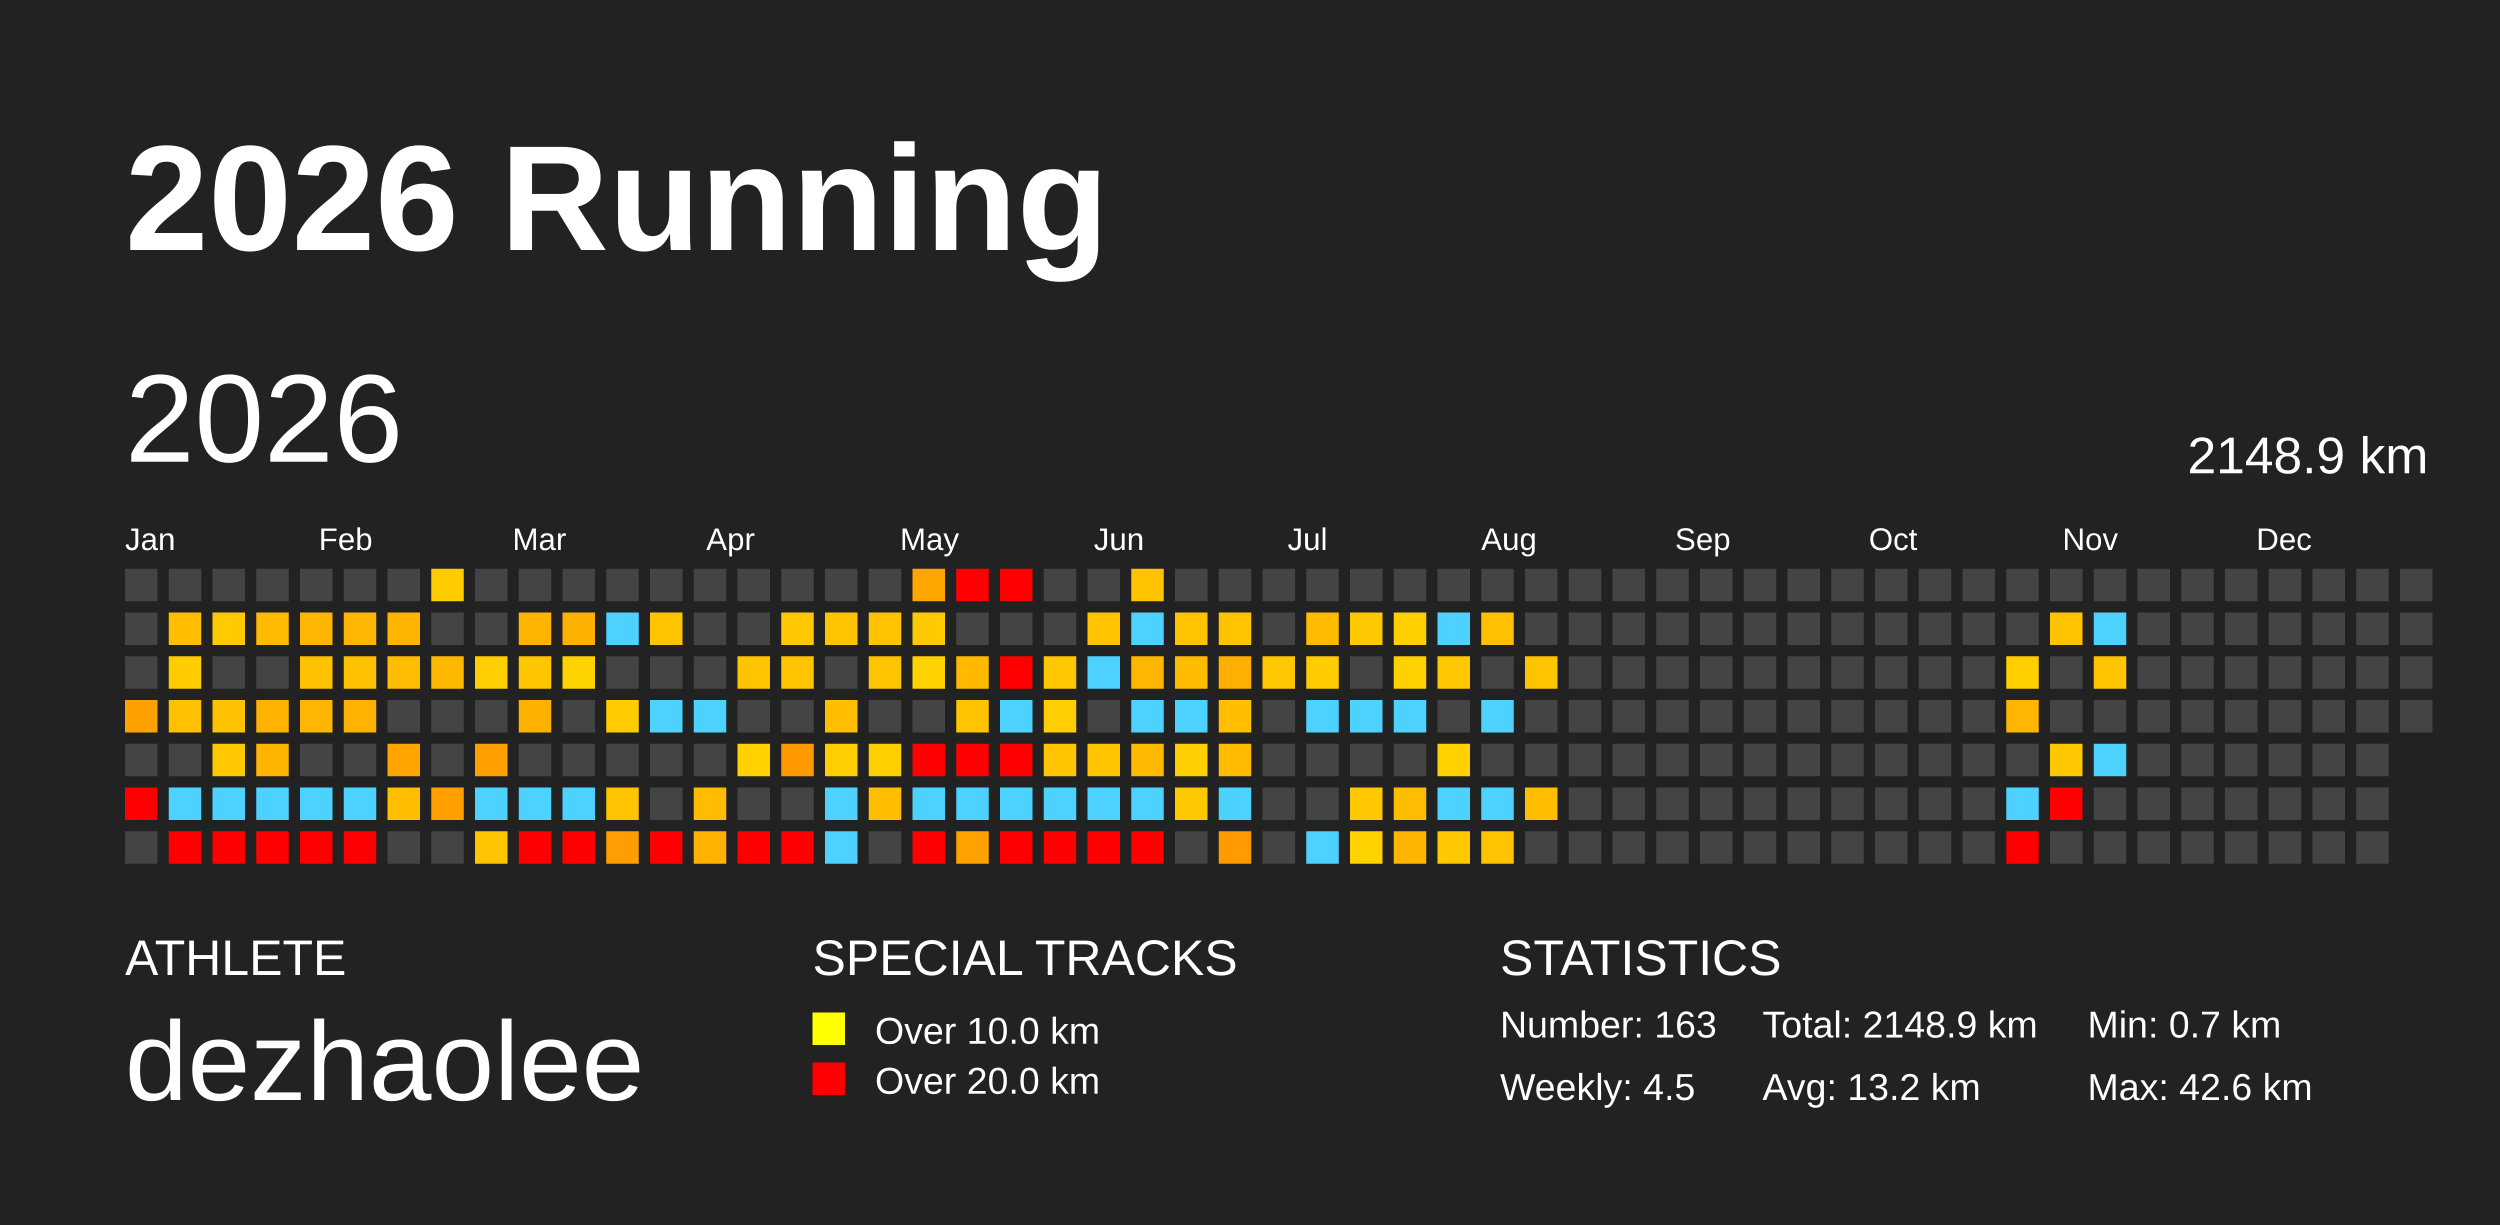
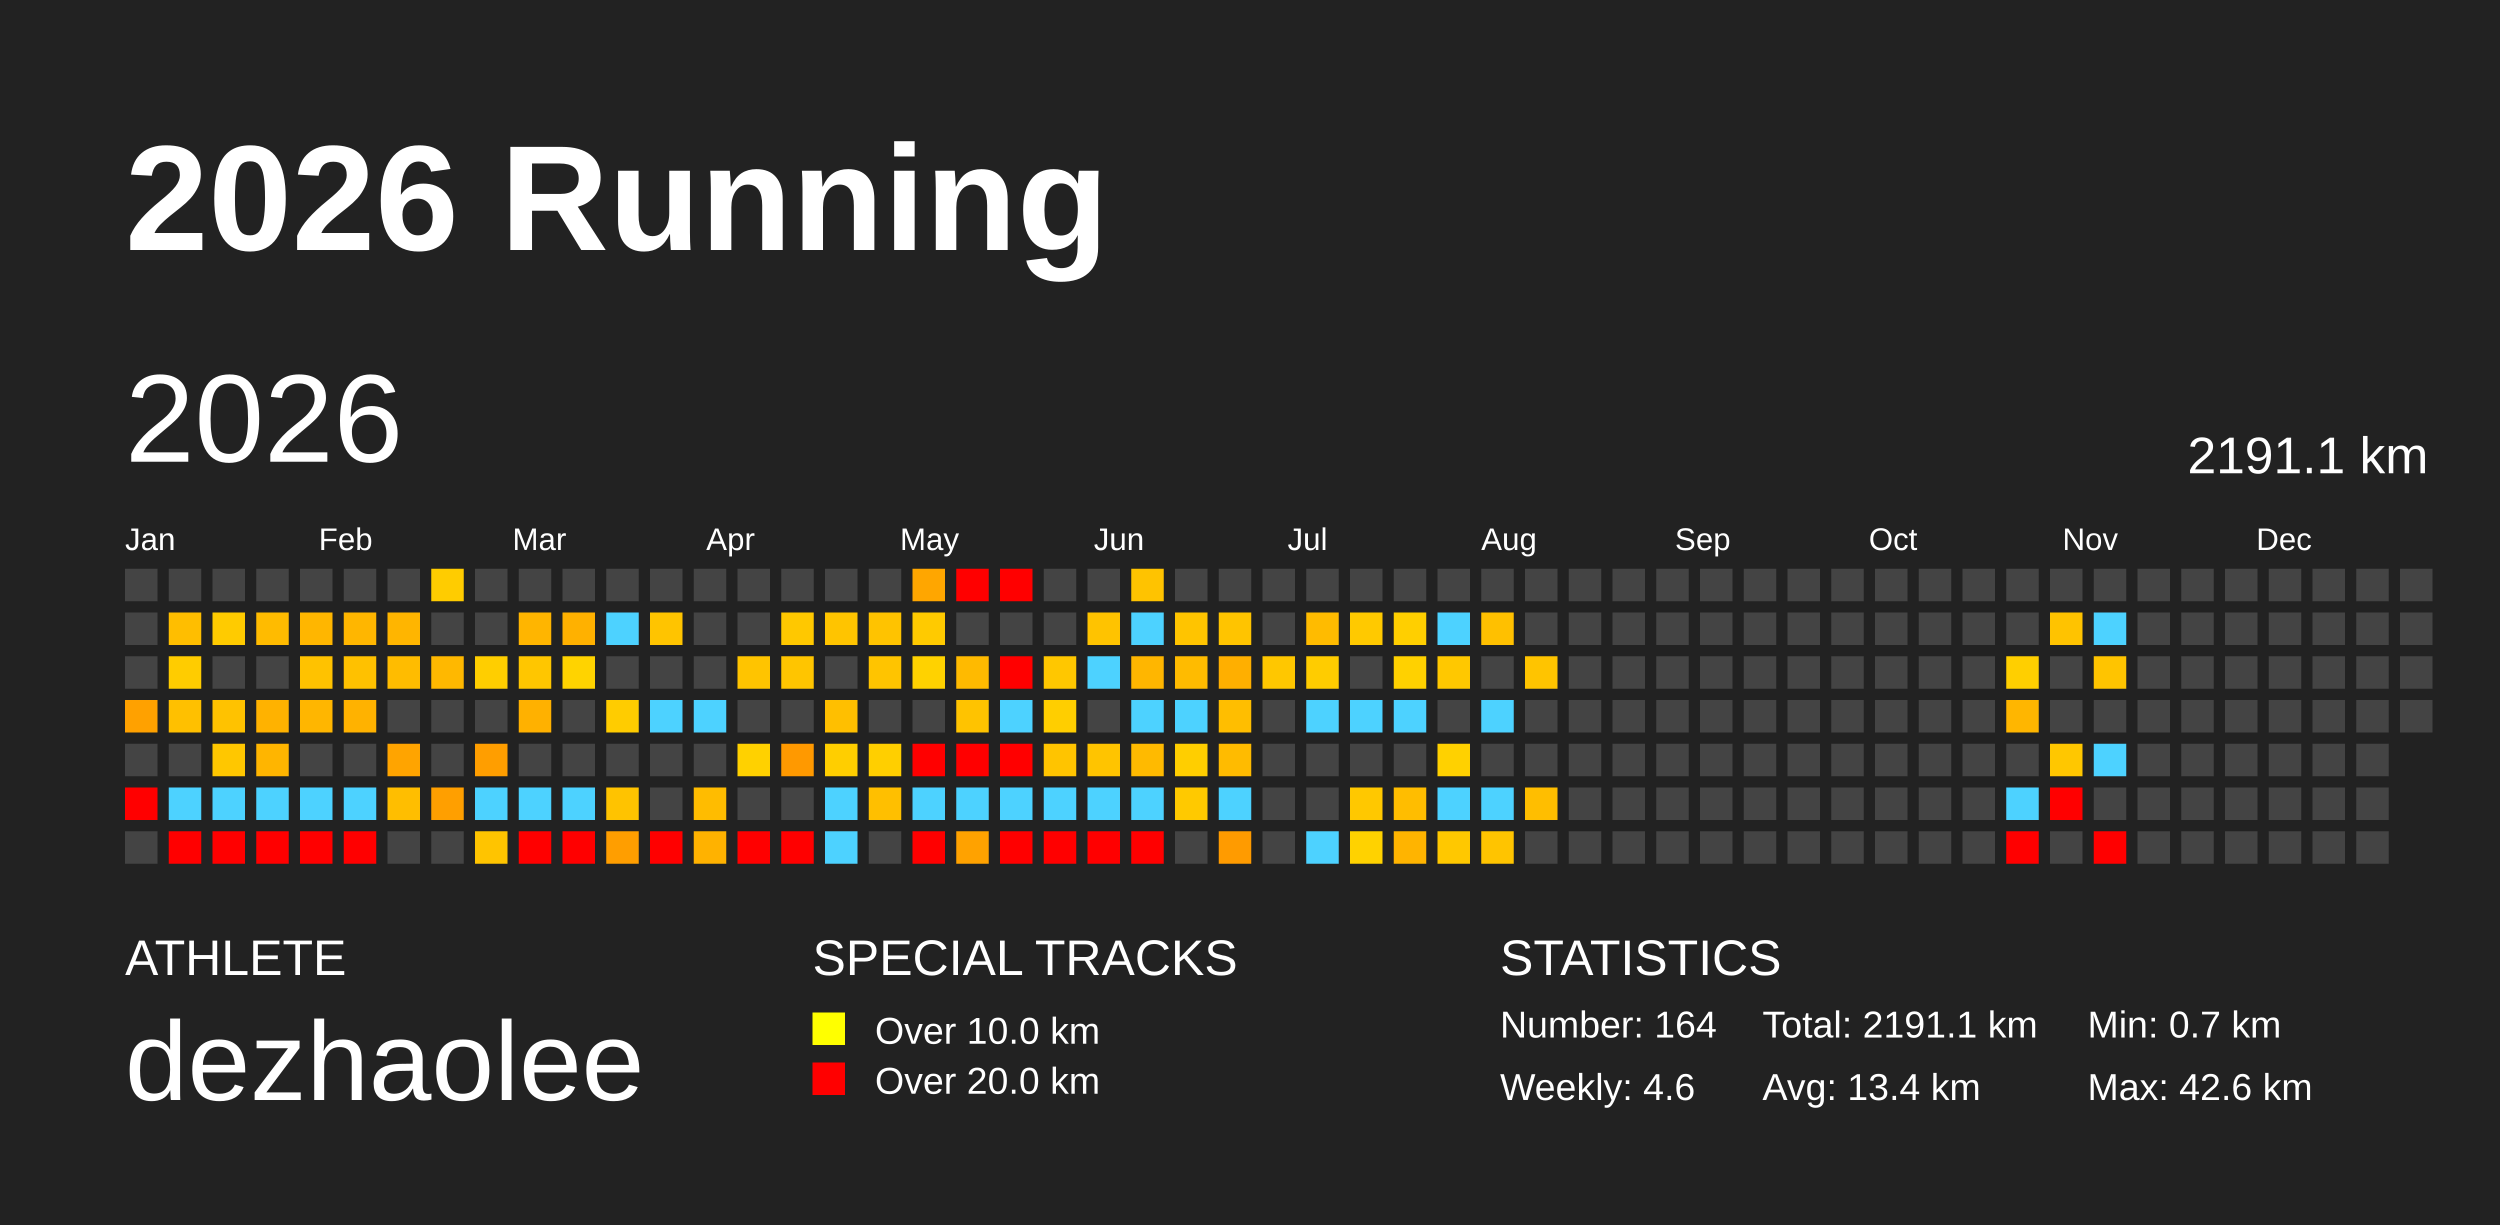
<svg xmlns="http://www.w3.org/2000/svg" baseProfile="full" height="98mm" version="1.1" viewBox="0,0,200,98" width="200mm">
  <defs />
  <rect fill="#222222" height="98" width="200" x="0" y="0" />
  <text fill="#FFFFFF" style="font-size:12px; font-family:Arial; font-weight:bold;" x="10" y="20">2026 Running</text>
  <text fill="#FFFFFF" style="font-size:4px; font-family:Arial" x="10" y="78">ATHLETE</text>
  <text fill="#FFFFFF" style="font-size:9px; font-family:Arial" x="10" y="88">dezhaolee</text>
  <text fill="#FFFFFF" style="font-size:4px; font-family:Arial" x="65" y="78">SPECIAL TRACKS</text>
  <rect fill="yellow" height="2.6" width="2.6" x="65" y="81" />
  <text fill="#FFFFFF" style="font-size:3px; font-family:Arial" x="70" y="83.5">Over 10.0 km</text>
  <rect fill="red" height="2.6" width="2.6" x="65" y="85" />
  <text fill="#FFFFFF" style="font-size:3px; font-family:Arial" x="70" y="87.5">Over 20.0 km</text>
  <text fill="#FFFFFF" style="font-size:4px; font-family:Arial" x="120" y="78">STATISTICS</text>
-   <text fill="#FFFFFF" style="font-size:3px; font-family:Arial" x="120" y="83">Number: 163</text>
-   <text fill="#FFFFFF" style="font-size:3px; font-family:Arial" x="120" y="88">Weekly: 4.5</text>
-   <text fill="#FFFFFF" style="font-size:3px; font-family:Arial" x="141" y="83">Total: 2148.9 km</text>
-   <text fill="#FFFFFF" style="font-size:3px; font-family:Arial" x="141" y="88">Avg: 13.2 km</text>
+   <text fill="#FFFFFF" style="font-size:3px; font-family:Arial" x="120" y="83">Number: 164</text>
+   <text fill="#FFFFFF" style="font-size:3px; font-family:Arial" x="120" y="88">Weekly: 4.6</text>
+   <text fill="#FFFFFF" style="font-size:3px; font-family:Arial" x="141" y="83">Total: 2191.1 km</text>
+   <text fill="#FFFFFF" style="font-size:3px; font-family:Arial" x="141" y="88">Avg: 13.4 km</text>
  <text fill="#FFFFFF" style="font-size:3px; font-family:Arial" x="167" y="83">Min: 0.7 km</text>
  <text fill="#FFFFFF" style="font-size:3px; font-family:Arial" x="167" y="88">Max: 42.6 km</text>
  <text dominant-baseline="hanging" fill="#FFFFFF" style="font-size:10.0px; font-family:Arial;" x="10" y="30">2026</text>
-   <text dominant-baseline="hanging" fill="#FFFFFF" style="font-size:4.125px; font-family:Arial;" x="175" y="35">2148.9 km</text>
+   <text dominant-baseline="hanging" fill="#FFFFFF" style="font-size:4.125px; font-family:Arial;" x="175" y="35">2191.1 km</text>
  <text fill="#FFFFFF" style="font-size:2.5px; font-family:Arial" x="10.0" y="44">Jan</text>
  <text fill="#FFFFFF" style="font-size:2.5px; font-family:Arial" x="25.5" y="44">Feb</text>
  <text fill="#FFFFFF" style="font-size:2.5px; font-family:Arial" x="41.0" y="44">Mar</text>
  <text fill="#FFFFFF" style="font-size:2.5px; font-family:Arial" x="56.5" y="44">Apr</text>
  <text fill="#FFFFFF" style="font-size:2.5px; font-family:Arial" x="72.0" y="44">May</text>
  <text fill="#FFFFFF" style="font-size:2.5px; font-family:Arial" x="87.5" y="44">Jun</text>
  <text fill="#FFFFFF" style="font-size:2.5px; font-family:Arial" x="103.0" y="44">Jul</text>
  <text fill="#FFFFFF" style="font-size:2.5px; font-family:Arial" x="118.5" y="44">Aug</text>
  <text fill="#FFFFFF" style="font-size:2.5px; font-family:Arial" x="134.0" y="44">Sep</text>
  <text fill="#FFFFFF" style="font-size:2.5px; font-family:Arial" x="149.5" y="44">Oct</text>
  <text fill="#FFFFFF" style="font-size:2.5px; font-family:Arial" x="165.0" y="44">Nov</text>
  <text fill="#FFFFFF" style="font-size:2.5px; font-family:Arial" x="180.5" y="44">Dec</text>
  <rect fill="#444444" height="2.6" width="2.6" x="10.0" y="45.5" />
  <rect fill="#444444" height="2.6" width="2.6" x="10.0" y="49.0" />
  <rect fill="#444444" height="2.6" width="2.6" x="10.0" y="52.5" />
  <rect fill="#ffa100" height="2.6" width="2.6" x="10.0" y="56.0" />
  <rect fill="#444444" height="2.6" width="2.6" x="10.0" y="59.5" />
  <rect fill="red" height="2.6" width="2.6" x="10.0" y="63.0" />
  <rect fill="#444444" height="2.6" width="2.6" x="10.0" y="66.5" />
  <rect fill="#444444" height="2.6" width="2.6" x="13.5" y="45.5" />
  <rect fill="#ffbe00" height="2.6" width="2.6" x="13.5" y="49.0" />
  <rect fill="#ffcc00" height="2.6" width="2.6" x="13.5" y="52.5" />
  <rect fill="#ffc000" height="2.6" width="2.6" x="13.5" y="56.0" />
  <rect fill="#444444" height="2.6" width="2.6" x="13.5" y="59.5" />
  <rect fill="#4dd2ff" height="2.6" width="2.6" x="13.5" y="63.0" />
  <rect fill="red" height="2.6" width="2.6" x="13.5" y="66.5" />
  <rect fill="#444444" height="2.6" width="2.6" x="17.0" y="45.5" />
  <rect fill="#ffcb00" height="2.6" width="2.6" x="17.0" y="49.0" />
  <rect fill="#444444" height="2.6" width="2.6" x="17.0" y="52.5" />
  <rect fill="#ffc200" height="2.6" width="2.6" x="17.0" y="56.0" />
  <rect fill="#ffc700" height="2.6" width="2.6" x="17.0" y="59.5" />
  <rect fill="#4dd2ff" height="2.6" width="2.6" x="17.0" y="63.0" />
  <rect fill="red" height="2.6" width="2.6" x="17.0" y="66.5" />
  <rect fill="#444444" height="2.6" width="2.6" x="20.5" y="45.5" />
  <rect fill="#ffbb00" height="2.6" width="2.6" x="20.5" y="49.0" />
  <rect fill="#444444" height="2.6" width="2.6" x="20.5" y="52.5" />
  <rect fill="#ffb200" height="2.6" width="2.6" x="20.5" y="56.0" />
  <rect fill="#ffb500" height="2.6" width="2.6" x="20.5" y="59.5" />
  <rect fill="#4dd2ff" height="2.6" width="2.6" x="20.5" y="63.0" />
  <rect fill="red" height="2.6" width="2.6" x="20.5" y="66.5" />
  <rect fill="#444444" height="2.6" width="2.6" x="24.0" y="45.5" />
  <rect fill="#ffb600" height="2.6" width="2.6" x="24.0" y="49.0" />
  <rect fill="#ffc200" height="2.6" width="2.6" x="24.0" y="52.5" />
  <rect fill="#ffb600" height="2.6" width="2.6" x="24.0" y="56.0" />
  <rect fill="#444444" height="2.6" width="2.6" x="24.0" y="59.5" />
  <rect fill="#4dd2ff" height="2.6" width="2.6" x="24.0" y="63.0" />
  <rect fill="red" height="2.6" width="2.6" x="24.0" y="66.5" />
  <rect fill="#444444" height="2.6" width="2.6" x="27.5" y="45.5" />
  <rect fill="#ffb600" height="2.6" width="2.6" x="27.5" y="49.0" />
  <rect fill="#ffc100" height="2.6" width="2.6" x="27.5" y="52.5" />
  <rect fill="#ffb200" height="2.6" width="2.6" x="27.5" y="56.0" />
  <rect fill="#444444" height="2.6" width="2.6" x="27.5" y="59.5" />
  <rect fill="#4dd2ff" height="2.6" width="2.6" x="27.5" y="63.0" />
  <rect fill="red" height="2.6" width="2.6" x="27.5" y="66.5" />
  <rect fill="#444444" height="2.6" width="2.6" x="31.0" y="45.5" />
  <rect fill="#ffb500" height="2.6" width="2.6" x="31.0" y="49.0" />
  <rect fill="#ffbc00" height="2.6" width="2.6" x="31.0" y="52.5" />
  <rect fill="#444444" height="2.6" width="2.6" x="31.0" y="56.0" />
  <rect fill="#ffa400" height="2.6" width="2.6" x="31.0" y="59.5" />
  <rect fill="#ffbe00" height="2.6" width="2.6" x="31.0" y="63.0" />
  <rect fill="#444444" height="2.6" width="2.6" x="31.0" y="66.5" />
  <rect fill="#ffcc00" height="2.6" width="2.6" x="34.5" y="45.5" />
  <rect fill="#444444" height="2.6" width="2.6" x="34.5" y="49.0" />
  <rect fill="#ffb800" height="2.6" width="2.6" x="34.5" y="52.5" />
  <rect fill="#444444" height="2.6" width="2.6" x="34.5" y="56.0" />
  <rect fill="#444444" height="2.6" width="2.6" x="34.5" y="59.5" />
  <rect fill="#ff9f00" height="2.6" width="2.6" x="34.5" y="63.0" />
  <rect fill="#444444" height="2.6" width="2.6" x="34.5" y="66.5" />
  <rect fill="#444444" height="2.6" width="2.6" x="38.0" y="45.5" />
  <rect fill="#444444" height="2.6" width="2.6" x="38.0" y="49.0" />
  <rect fill="#ffce00" height="2.6" width="2.6" x="38.0" y="52.5" />
  <rect fill="#444444" height="2.6" width="2.6" x="38.0" y="56.0" />
  <rect fill="#ff9e00" height="2.6" width="2.6" x="38.0" y="59.5" />
  <rect fill="#4dd2ff" height="2.6" width="2.6" x="38.0" y="63.0" />
  <rect fill="#ffc400" height="2.6" width="2.6" x="38.0" y="66.5" />
  <rect fill="#444444" height="2.6" width="2.6" x="41.5" y="45.5" />
  <rect fill="#ffb500" height="2.6" width="2.6" x="41.5" y="49.0" />
  <rect fill="#ffc600" height="2.6" width="2.6" x="41.5" y="52.5" />
  <rect fill="#ffb100" height="2.6" width="2.6" x="41.5" y="56.0" />
  <rect fill="#444444" height="2.6" width="2.6" x="41.5" y="59.5" />
  <rect fill="#4dd2ff" height="2.6" width="2.6" x="41.5" y="63.0" />
  <rect fill="red" height="2.6" width="2.6" x="41.5" y="66.5" />
  <rect fill="#444444" height="2.6" width="2.6" x="45.0" y="45.5" />
  <rect fill="#ffb100" height="2.6" width="2.6" x="45.0" y="49.0" />
  <rect fill="#ffd300" height="2.6" width="2.6" x="45.0" y="52.5" />
  <rect fill="#444444" height="2.6" width="2.6" x="45.0" y="56.0" />
  <rect fill="#444444" height="2.6" width="2.6" x="45.0" y="59.5" />
  <rect fill="#4dd2ff" height="2.6" width="2.6" x="45.0" y="63.0" />
  <rect fill="red" height="2.6" width="2.6" x="45.0" y="66.5" />
  <rect fill="#444444" height="2.6" width="2.6" x="48.5" y="45.5" />
  <rect fill="#4dd2ff" height="2.6" width="2.6" x="48.5" y="49.0" />
  <rect fill="#444444" height="2.6" width="2.6" x="48.5" y="52.5" />
  <rect fill="#ffcc00" height="2.6" width="2.6" x="48.5" y="56.0" />
  <rect fill="#444444" height="2.6" width="2.6" x="48.5" y="59.5" />
  <rect fill="#ffc300" height="2.6" width="2.6" x="48.5" y="63.0" />
  <rect fill="#ff9e00" height="2.6" width="2.6" x="48.5" y="66.5" />
  <rect fill="#444444" height="2.6" width="2.6" x="52.0" y="45.5" />
  <rect fill="#ffc400" height="2.6" width="2.6" x="52.0" y="49.0" />
  <rect fill="#444444" height="2.6" width="2.6" x="52.0" y="52.5" />
  <rect fill="#4dd2ff" height="2.6" width="2.6" x="52.0" y="56.0" />
  <rect fill="#444444" height="2.6" width="2.6" x="52.0" y="59.5" />
  <rect fill="#444444" height="2.6" width="2.6" x="52.0" y="63.0" />
  <rect fill="red" height="2.6" width="2.6" x="52.0" y="66.5" />
  <rect fill="#444444" height="2.6" width="2.6" x="55.5" y="45.5" />
  <rect fill="#444444" height="2.6" width="2.6" x="55.5" y="49.0" />
  <rect fill="#444444" height="2.6" width="2.6" x="55.5" y="52.5" />
  <rect fill="#4dd2ff" height="2.6" width="2.6" x="55.5" y="56.0" />
  <rect fill="#444444" height="2.6" width="2.6" x="55.5" y="59.5" />
  <rect fill="#ffbc00" height="2.6" width="2.6" x="55.5" y="63.0" />
  <rect fill="#ffb200" height="2.6" width="2.6" x="55.5" y="66.5" />
  <rect fill="#444444" height="2.6" width="2.6" x="59.0" y="45.5" />
  <rect fill="#444444" height="2.6" width="2.6" x="59.0" y="49.0" />
  <rect fill="#ffc400" height="2.6" width="2.6" x="59.0" y="52.5" />
  <rect fill="#444444" height="2.6" width="2.6" x="59.0" y="56.0" />
  <rect fill="#ffd100" height="2.6" width="2.6" x="59.0" y="59.5" />
  <rect fill="#444444" height="2.6" width="2.6" x="59.0" y="63.0" />
  <rect fill="red" height="2.6" width="2.6" x="59.0" y="66.5" />
  <rect fill="#444444" height="2.6" width="2.6" x="62.5" y="45.5" />
  <rect fill="#ffc800" height="2.6" width="2.6" x="62.5" y="49.0" />
  <rect fill="#ffc500" height="2.6" width="2.6" x="62.5" y="52.5" />
  <rect fill="#444444" height="2.6" width="2.6" x="62.5" y="56.0" />
  <rect fill="#ff9900" height="2.6" width="2.6" x="62.5" y="59.5" />
  <rect fill="#444444" height="2.6" width="2.6" x="62.5" y="63.0" />
  <rect fill="red" height="2.6" width="2.6" x="62.5" y="66.5" />
  <rect fill="#444444" height="2.6" width="2.6" x="66.0" y="45.5" />
  <rect fill="#ffc400" height="2.6" width="2.6" x="66.0" y="49.0" />
  <rect fill="#444444" height="2.6" width="2.6" x="66.0" y="52.5" />
  <rect fill="#ffbf00" height="2.6" width="2.6" x="66.0" y="56.0" />
  <rect fill="#ffce00" height="2.6" width="2.6" x="66.0" y="59.5" />
  <rect fill="#4dd2ff" height="2.6" width="2.6" x="66.0" y="63.0" />
  <rect fill="#4dd2ff" height="2.6" width="2.6" x="66.0" y="66.5" />
  <rect fill="#444444" height="2.6" width="2.6" x="69.5" y="45.5" />
  <rect fill="#ffc300" height="2.6" width="2.6" x="69.5" y="49.0" />
  <rect fill="#ffc400" height="2.6" width="2.6" x="69.5" y="52.5" />
  <rect fill="#444444" height="2.6" width="2.6" x="69.5" y="56.0" />
  <rect fill="#ffcf00" height="2.6" width="2.6" x="69.5" y="59.5" />
  <rect fill="#ffbf00" height="2.6" width="2.6" x="69.5" y="63.0" />
  <rect fill="#444444" height="2.6" width="2.6" x="69.5" y="66.5" />
  <rect fill="#ffa600" height="2.6" width="2.6" x="73.0" y="45.5" />
  <rect fill="#ffca00" height="2.6" width="2.6" x="73.0" y="49.0" />
  <rect fill="#ffd200" height="2.6" width="2.6" x="73.0" y="52.5" />
  <rect fill="#444444" height="2.6" width="2.6" x="73.0" y="56.0" />
  <rect fill="red" height="2.6" width="2.6" x="73.0" y="59.5" />
  <rect fill="#4dd2ff" height="2.6" width="2.6" x="73.0" y="63.0" />
  <rect fill="red" height="2.6" width="2.6" x="73.0" y="66.5" />
  <rect fill="red" height="2.6" width="2.6" x="76.5" y="45.5" />
  <rect fill="#444444" height="2.6" width="2.6" x="76.5" y="49.0" />
  <rect fill="#ffba00" height="2.6" width="2.6" x="76.5" y="52.5" />
  <rect fill="#ffc300" height="2.6" width="2.6" x="76.5" y="56.0" />
  <rect fill="red" height="2.6" width="2.6" x="76.5" y="59.5" />
  <rect fill="#4dd2ff" height="2.6" width="2.6" x="76.5" y="63.0" />
  <rect fill="#ffa200" height="2.6" width="2.6" x="76.5" y="66.5" />
  <rect fill="red" height="2.6" width="2.6" x="80.0" y="45.5" />
  <rect fill="#444444" height="2.6" width="2.6" x="80.0" y="49.0" />
  <rect fill="red" height="2.6" width="2.6" x="80.0" y="52.5" />
  <rect fill="#4dd2ff" height="2.6" width="2.6" x="80.0" y="56.0" />
  <rect fill="red" height="2.6" width="2.6" x="80.0" y="59.5" />
  <rect fill="#4dd2ff" height="2.6" width="2.6" x="80.0" y="63.0" />
  <rect fill="red" height="2.6" width="2.6" x="80.0" y="66.5" />
  <rect fill="#444444" height="2.6" width="2.6" x="83.5" y="45.5" />
  <rect fill="#444444" height="2.6" width="2.6" x="83.5" y="49.0" />
  <rect fill="#ffc700" height="2.6" width="2.6" x="83.5" y="52.5" />
  <rect fill="#ffce00" height="2.6" width="2.6" x="83.5" y="56.0" />
  <rect fill="#ffc400" height="2.6" width="2.6" x="83.5" y="59.5" />
  <rect fill="#4dd2ff" height="2.6" width="2.6" x="83.5" y="63.0" />
  <rect fill="red" height="2.6" width="2.6" x="83.5" y="66.5" />
  <rect fill="#444444" height="2.6" width="2.6" x="87.0" y="45.5" />
  <rect fill="#ffc300" height="2.6" width="2.6" x="87.0" y="49.0" />
  <rect fill="#4dd2ff" height="2.6" width="2.6" x="87.0" y="52.5" />
  <rect fill="#444444" height="2.6" width="2.6" x="87.0" y="56.0" />
  <rect fill="#ffc400" height="2.6" width="2.6" x="87.0" y="59.5" />
  <rect fill="#4dd2ff" height="2.6" width="2.6" x="87.0" y="63.0" />
  <rect fill="red" height="2.6" width="2.6" x="87.0" y="66.5" />
  <rect fill="#ffc300" height="2.6" width="2.6" x="90.5" y="45.5" />
  <rect fill="#4dd2ff" height="2.6" width="2.6" x="90.5" y="49.0" />
  <rect fill="#ffb600" height="2.6" width="2.6" x="90.5" y="52.5" />
  <rect fill="#4dd2ff" height="2.6" width="2.6" x="90.5" y="56.0" />
  <rect fill="#ffba00" height="2.6" width="2.6" x="90.5" y="59.5" />
  <rect fill="#4dd2ff" height="2.6" width="2.6" x="90.5" y="63.0" />
  <rect fill="red" height="2.6" width="2.6" x="90.5" y="66.5" />
  <rect fill="#444444" height="2.6" width="2.6" x="94.0" y="45.5" />
  <rect fill="#ffc400" height="2.6" width="2.6" x="94.0" y="49.0" />
  <rect fill="#ffbb00" height="2.6" width="2.6" x="94.0" y="52.5" />
  <rect fill="#4dd2ff" height="2.6" width="2.6" x="94.0" y="56.0" />
  <rect fill="#ffce00" height="2.6" width="2.6" x="94.0" y="59.5" />
  <rect fill="#ffc900" height="2.6" width="2.6" x="94.0" y="63.0" />
  <rect fill="#444444" height="2.6" width="2.6" x="94.0" y="66.5" />
  <rect fill="#444444" height="2.6" width="2.6" x="97.5" y="45.5" />
  <rect fill="#ffc400" height="2.6" width="2.6" x="97.5" y="49.0" />
  <rect fill="#ffaf00" height="2.6" width="2.6" x="97.5" y="52.5" />
  <rect fill="#ffbe00" height="2.6" width="2.6" x="97.5" y="56.0" />
  <rect fill="#ffbb00" height="2.6" width="2.6" x="97.5" y="59.5" />
  <rect fill="#4dd2ff" height="2.6" width="2.6" x="97.5" y="63.0" />
  <rect fill="#ff9b00" height="2.6" width="2.6" x="97.5" y="66.5" />
  <rect fill="#444444" height="2.6" width="2.6" x="101.0" y="45.5" />
  <rect fill="#444444" height="2.6" width="2.6" x="101.0" y="49.0" />
  <rect fill="#ffc700" height="2.6" width="2.6" x="101.0" y="52.5" />
  <rect fill="#444444" height="2.6" width="2.6" x="101.0" y="56.0" />
  <rect fill="#444444" height="2.6" width="2.6" x="101.0" y="59.5" />
  <rect fill="#444444" height="2.6" width="2.6" x="101.0" y="63.0" />
  <rect fill="#444444" height="2.6" width="2.6" x="101.0" y="66.5" />
  <rect fill="#444444" height="2.6" width="2.6" x="104.5" y="45.5" />
  <rect fill="#ffbb00" height="2.6" width="2.6" x="104.5" y="49.0" />
  <rect fill="#ffcc00" height="2.6" width="2.6" x="104.5" y="52.5" />
  <rect fill="#4dd2ff" height="2.6" width="2.6" x="104.5" y="56.0" />
  <rect fill="#444444" height="2.6" width="2.6" x="104.5" y="59.5" />
  <rect fill="#444444" height="2.6" width="2.6" x="104.5" y="63.0" />
  <rect fill="#4dd2ff" height="2.6" width="2.6" x="104.5" y="66.5" />
  <rect fill="#444444" height="2.6" width="2.6" x="108.0" y="45.5" />
  <rect fill="#ffc900" height="2.6" width="2.6" x="108.0" y="49.0" />
  <rect fill="#444444" height="2.6" width="2.6" x="108.0" y="52.5" />
  <rect fill="#4dd2ff" height="2.6" width="2.6" x="108.0" y="56.0" />
  <rect fill="#444444" height="2.6" width="2.6" x="108.0" y="59.5" />
  <rect fill="#ffc800" height="2.6" width="2.6" x="108.0" y="63.0" />
  <rect fill="#ffd200" height="2.6" width="2.6" x="108.0" y="66.5" />
  <rect fill="#444444" height="2.6" width="2.6" x="111.5" y="45.5" />
  <rect fill="#ffcf00" height="2.6" width="2.6" x="111.5" y="49.0" />
  <rect fill="#ffd100" height="2.6" width="2.6" x="111.5" y="52.5" />
  <rect fill="#4dd2ff" height="2.6" width="2.6" x="111.5" y="56.0" />
  <rect fill="#444444" height="2.6" width="2.6" x="111.5" y="59.5" />
  <rect fill="#ffbd00" height="2.6" width="2.6" x="111.5" y="63.0" />
  <rect fill="#ffb400" height="2.6" width="2.6" x="111.5" y="66.5" />
  <rect fill="#444444" height="2.6" width="2.6" x="115.0" y="45.5" />
  <rect fill="#4dd2ff" height="2.6" width="2.6" x="115.0" y="49.0" />
  <rect fill="#ffc800" height="2.6" width="2.6" x="115.0" y="52.5" />
  <rect fill="#444444" height="2.6" width="2.6" x="115.0" y="56.0" />
  <rect fill="#ffd100" height="2.6" width="2.6" x="115.0" y="59.5" />
  <rect fill="#4dd2ff" height="2.6" width="2.6" x="115.0" y="63.0" />
  <rect fill="#ffc800" height="2.6" width="2.6" x="115.0" y="66.5" />
  <rect fill="#444444" height="2.6" width="2.6" x="118.5" y="45.5" />
  <rect fill="#ffc000" height="2.6" width="2.6" x="118.5" y="49.0" />
  <rect fill="#444444" height="2.6" width="2.6" x="118.5" y="52.5" />
  <rect fill="#4dd2ff" height="2.6" width="2.6" x="118.5" y="56.0" />
  <rect fill="#444444" height="2.6" width="2.6" x="118.5" y="59.5" />
  <rect fill="#4dd2ff" height="2.6" width="2.6" x="118.5" y="63.0" />
  <rect fill="#ffc400" height="2.6" width="2.6" x="118.5" y="66.5" />
  <rect fill="#444444" height="2.6" width="2.6" x="122.0" y="45.5" />
  <rect fill="#444444" height="2.6" width="2.6" x="122.0" y="49.0" />
  <rect fill="#ffc400" height="2.6" width="2.6" x="122.0" y="52.5" />
  <rect fill="#444444" height="2.6" width="2.6" x="122.0" y="56.0" />
  <rect fill="#444444" height="2.6" width="2.6" x="122.0" y="59.5" />
  <rect fill="#ffbe00" height="2.6" width="2.6" x="122.0" y="63.0" />
  <rect fill="#444444" height="2.6" width="2.6" x="122.0" y="66.5" />
  <rect fill="#444444" height="2.6" width="2.6" x="125.5" y="45.5" />
  <rect fill="#444444" height="2.6" width="2.6" x="125.5" y="49.0" />
  <rect fill="#444444" height="2.6" width="2.6" x="125.5" y="52.5" />
  <rect fill="#444444" height="2.6" width="2.6" x="125.5" y="56.0" />
  <rect fill="#444444" height="2.6" width="2.6" x="125.5" y="59.5" />
  <rect fill="#444444" height="2.6" width="2.6" x="125.5" y="63.0" />
  <rect fill="#444444" height="2.6" width="2.6" x="125.5" y="66.5" />
  <rect fill="#444444" height="2.6" width="2.6" x="129.0" y="45.5" />
  <rect fill="#444444" height="2.6" width="2.6" x="129.0" y="49.0" />
  <rect fill="#444444" height="2.6" width="2.6" x="129.0" y="52.5" />
  <rect fill="#444444" height="2.6" width="2.6" x="129.0" y="56.0" />
  <rect fill="#444444" height="2.6" width="2.6" x="129.0" y="59.5" />
  <rect fill="#444444" height="2.6" width="2.6" x="129.0" y="63.0" />
  <rect fill="#444444" height="2.6" width="2.6" x="129.0" y="66.5" />
  <rect fill="#444444" height="2.6" width="2.6" x="132.5" y="45.5" />
  <rect fill="#444444" height="2.6" width="2.6" x="132.5" y="49.0" />
  <rect fill="#444444" height="2.6" width="2.6" x="132.5" y="52.5" />
  <rect fill="#444444" height="2.6" width="2.6" x="132.5" y="56.0" />
  <rect fill="#444444" height="2.6" width="2.6" x="132.5" y="59.5" />
  <rect fill="#444444" height="2.6" width="2.6" x="132.5" y="63.0" />
  <rect fill="#444444" height="2.6" width="2.6" x="132.5" y="66.5" />
  <rect fill="#444444" height="2.6" width="2.6" x="136.0" y="45.5" />
  <rect fill="#444444" height="2.6" width="2.6" x="136.0" y="49.0" />
  <rect fill="#444444" height="2.6" width="2.6" x="136.0" y="52.5" />
  <rect fill="#444444" height="2.6" width="2.6" x="136.0" y="56.0" />
  <rect fill="#444444" height="2.6" width="2.6" x="136.0" y="59.5" />
  <rect fill="#444444" height="2.6" width="2.6" x="136.0" y="63.0" />
  <rect fill="#444444" height="2.6" width="2.6" x="136.0" y="66.5" />
  <rect fill="#444444" height="2.6" width="2.6" x="139.5" y="45.5" />
  <rect fill="#444444" height="2.6" width="2.6" x="139.5" y="49.0" />
  <rect fill="#444444" height="2.6" width="2.6" x="139.5" y="52.5" />
  <rect fill="#444444" height="2.6" width="2.6" x="139.5" y="56.0" />
  <rect fill="#444444" height="2.6" width="2.6" x="139.5" y="59.5" />
  <rect fill="#444444" height="2.6" width="2.6" x="139.5" y="63.0" />
  <rect fill="#444444" height="2.6" width="2.6" x="139.5" y="66.5" />
  <rect fill="#444444" height="2.6" width="2.6" x="143.0" y="45.5" />
  <rect fill="#444444" height="2.6" width="2.6" x="143.0" y="49.0" />
  <rect fill="#444444" height="2.6" width="2.6" x="143.0" y="52.5" />
  <rect fill="#444444" height="2.6" width="2.6" x="143.0" y="56.0" />
  <rect fill="#444444" height="2.6" width="2.6" x="143.0" y="59.5" />
  <rect fill="#444444" height="2.6" width="2.6" x="143.0" y="63.0" />
  <rect fill="#444444" height="2.6" width="2.6" x="143.0" y="66.5" />
  <rect fill="#444444" height="2.6" width="2.6" x="146.5" y="45.5" />
  <rect fill="#444444" height="2.6" width="2.6" x="146.5" y="49.0" />
  <rect fill="#444444" height="2.6" width="2.6" x="146.5" y="52.5" />
  <rect fill="#444444" height="2.6" width="2.6" x="146.5" y="56.0" />
  <rect fill="#444444" height="2.6" width="2.6" x="146.5" y="59.5" />
  <rect fill="#444444" height="2.6" width="2.6" x="146.5" y="63.0" />
  <rect fill="#444444" height="2.6" width="2.6" x="146.5" y="66.5" />
  <rect fill="#444444" height="2.6" width="2.6" x="150.0" y="45.5" />
  <rect fill="#444444" height="2.6" width="2.6" x="150.0" y="49.0" />
  <rect fill="#444444" height="2.6" width="2.6" x="150.0" y="52.5" />
  <rect fill="#444444" height="2.6" width="2.6" x="150.0" y="56.0" />
  <rect fill="#444444" height="2.6" width="2.6" x="150.0" y="59.5" />
  <rect fill="#444444" height="2.6" width="2.6" x="150.0" y="63.0" />
  <rect fill="#444444" height="2.6" width="2.6" x="150.0" y="66.5" />
  <rect fill="#444444" height="2.6" width="2.6" x="153.5" y="45.5" />
  <rect fill="#444444" height="2.6" width="2.6" x="153.5" y="49.0" />
  <rect fill="#444444" height="2.6" width="2.6" x="153.5" y="52.5" />
  <rect fill="#444444" height="2.6" width="2.6" x="153.5" y="56.0" />
  <rect fill="#444444" height="2.6" width="2.6" x="153.5" y="59.5" />
  <rect fill="#444444" height="2.6" width="2.6" x="153.5" y="63.0" />
  <rect fill="#444444" height="2.6" width="2.6" x="153.5" y="66.5" />
  <rect fill="#444444" height="2.6" width="2.6" x="157.0" y="45.5" />
  <rect fill="#444444" height="2.6" width="2.6" x="157.0" y="49.0" />
  <rect fill="#444444" height="2.6" width="2.6" x="157.0" y="52.5" />
  <rect fill="#444444" height="2.6" width="2.6" x="157.0" y="56.0" />
  <rect fill="#444444" height="2.6" width="2.6" x="157.0" y="59.5" />
  <rect fill="#444444" height="2.6" width="2.6" x="157.0" y="63.0" />
  <rect fill="#444444" height="2.6" width="2.6" x="157.0" y="66.5" />
  <rect fill="#444444" height="2.6" width="2.6" x="160.5" y="45.5" />
  <rect fill="#444444" height="2.6" width="2.6" x="160.5" y="49.0" />
  <rect fill="#ffcf00" height="2.6" width="2.6" x="160.5" y="52.5" />
  <rect fill="#ffb600" height="2.6" width="2.6" x="160.5" y="56.0" />
  <rect fill="#444444" height="2.6" width="2.6" x="160.5" y="59.5" />
  <rect fill="#4dd2ff" height="2.6" width="2.6" x="160.5" y="63.0" />
  <rect fill="red" height="2.6" width="2.6" x="160.5" y="66.5" />
  <rect fill="#444444" height="2.6" width="2.6" x="164.0" y="45.5" />
  <rect fill="#ffc300" height="2.6" width="2.6" x="164.0" y="49.0" />
  <rect fill="#444444" height="2.6" width="2.6" x="164.0" y="52.5" />
  <rect fill="#444444" height="2.6" width="2.6" x="164.0" y="56.0" />
  <rect fill="#ffc700" height="2.6" width="2.6" x="164.0" y="59.5" />
  <rect fill="red" height="2.6" width="2.6" x="164.0" y="63.0" />
  <rect fill="#444444" height="2.6" width="2.6" x="164.0" y="66.5" />
  <rect fill="#444444" height="2.6" width="2.6" x="167.5" y="45.5" />
  <rect fill="#4dd2ff" height="2.6" width="2.6" x="167.5" y="49.0" />
  <rect fill="#ffc400" height="2.6" width="2.6" x="167.5" y="52.5" />
  <rect fill="#444444" height="2.6" width="2.6" x="167.5" y="56.0" />
  <rect fill="#4dd2ff" height="2.6" width="2.6" x="167.5" y="59.5" />
  <rect fill="#444444" height="2.6" width="2.6" x="167.5" y="63.0" />
-   <rect fill="#444444" height="2.6" width="2.6" x="167.5" y="66.5" />
+   <rect fill="red" height="2.6" width="2.6" x="167.5" y="66.5" />
  <rect fill="#444444" height="2.6" width="2.6" x="171.0" y="45.5" />
  <rect fill="#444444" height="2.6" width="2.6" x="171.0" y="49.0" />
  <rect fill="#444444" height="2.6" width="2.6" x="171.0" y="52.5" />
  <rect fill="#444444" height="2.6" width="2.6" x="171.0" y="56.0" />
  <rect fill="#444444" height="2.6" width="2.6" x="171.0" y="59.5" />
  <rect fill="#444444" height="2.6" width="2.6" x="171.0" y="63.0" />
  <rect fill="#444444" height="2.6" width="2.6" x="171.0" y="66.5" />
  <rect fill="#444444" height="2.6" width="2.6" x="174.5" y="45.5" />
  <rect fill="#444444" height="2.6" width="2.6" x="174.5" y="49.0" />
  <rect fill="#444444" height="2.6" width="2.6" x="174.5" y="52.5" />
  <rect fill="#444444" height="2.6" width="2.6" x="174.5" y="56.0" />
  <rect fill="#444444" height="2.6" width="2.6" x="174.5" y="59.5" />
  <rect fill="#444444" height="2.6" width="2.6" x="174.5" y="63.0" />
  <rect fill="#444444" height="2.6" width="2.6" x="174.5" y="66.5" />
  <rect fill="#444444" height="2.6" width="2.6" x="178.0" y="45.5" />
  <rect fill="#444444" height="2.6" width="2.6" x="178.0" y="49.0" />
  <rect fill="#444444" height="2.6" width="2.6" x="178.0" y="52.5" />
  <rect fill="#444444" height="2.6" width="2.6" x="178.0" y="56.0" />
  <rect fill="#444444" height="2.6" width="2.6" x="178.0" y="59.5" />
  <rect fill="#444444" height="2.6" width="2.6" x="178.0" y="63.0" />
  <rect fill="#444444" height="2.6" width="2.6" x="178.0" y="66.5" />
  <rect fill="#444444" height="2.6" width="2.6" x="181.5" y="45.5" />
  <rect fill="#444444" height="2.6" width="2.6" x="181.5" y="49.0" />
  <rect fill="#444444" height="2.6" width="2.6" x="181.5" y="52.5" />
  <rect fill="#444444" height="2.6" width="2.6" x="181.5" y="56.0" />
  <rect fill="#444444" height="2.6" width="2.6" x="181.5" y="59.5" />
  <rect fill="#444444" height="2.6" width="2.6" x="181.5" y="63.0" />
  <rect fill="#444444" height="2.6" width="2.6" x="181.5" y="66.5" />
  <rect fill="#444444" height="2.6" width="2.6" x="185.0" y="45.5" />
  <rect fill="#444444" height="2.6" width="2.6" x="185.0" y="49.0" />
  <rect fill="#444444" height="2.6" width="2.6" x="185.0" y="52.5" />
  <rect fill="#444444" height="2.6" width="2.6" x="185.0" y="56.0" />
  <rect fill="#444444" height="2.6" width="2.6" x="185.0" y="59.5" />
  <rect fill="#444444" height="2.6" width="2.6" x="185.0" y="63.0" />
  <rect fill="#444444" height="2.6" width="2.6" x="185.0" y="66.5" />
  <rect fill="#444444" height="2.6" width="2.6" x="188.5" y="45.5" />
  <rect fill="#444444" height="2.6" width="2.6" x="188.5" y="49.0" />
  <rect fill="#444444" height="2.6" width="2.6" x="188.5" y="52.5" />
  <rect fill="#444444" height="2.6" width="2.6" x="188.5" y="56.0" />
  <rect fill="#444444" height="2.6" width="2.6" x="188.5" y="59.5" />
  <rect fill="#444444" height="2.6" width="2.6" x="188.5" y="63.0" />
  <rect fill="#444444" height="2.6" width="2.6" x="188.5" y="66.5" />
  <rect fill="#444444" height="2.6" width="2.6" x="192.0" y="45.5" />
  <rect fill="#444444" height="2.6" width="2.6" x="192.0" y="49.0" />
  <rect fill="#444444" height="2.6" width="2.6" x="192.0" y="52.5" />
  <rect fill="#444444" height="2.6" width="2.6" x="192.0" y="56.0" />
</svg>
